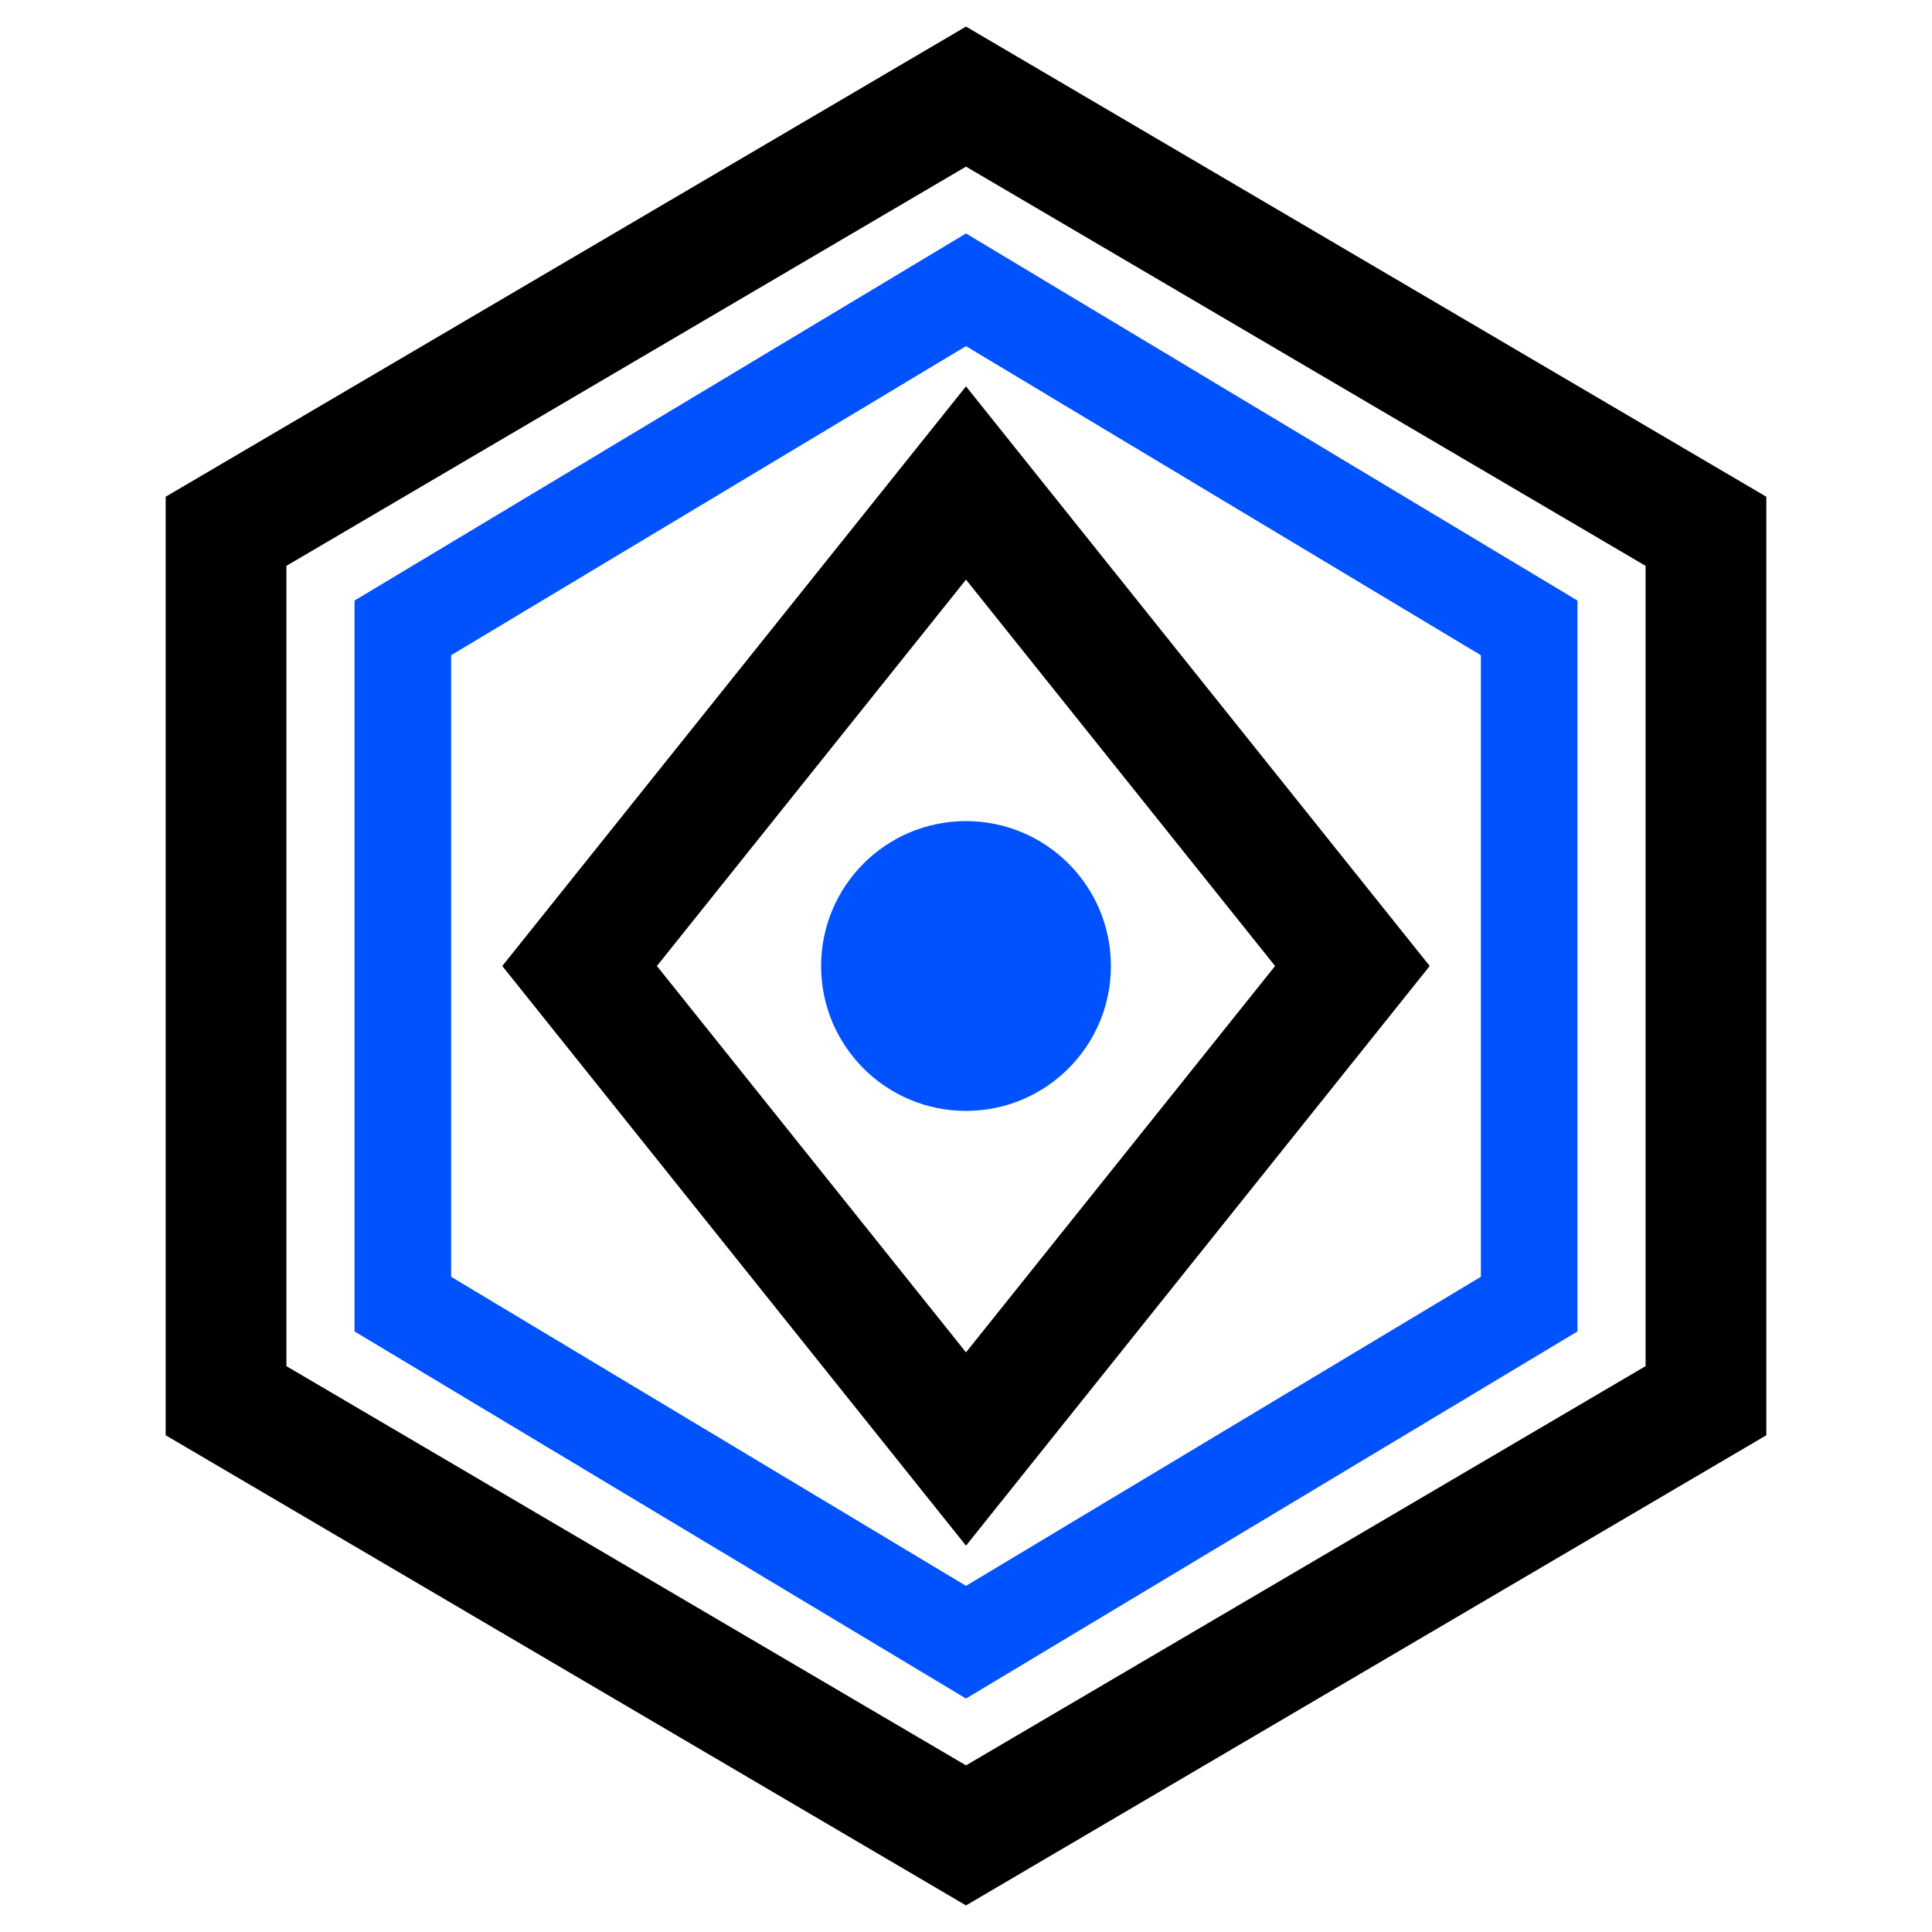
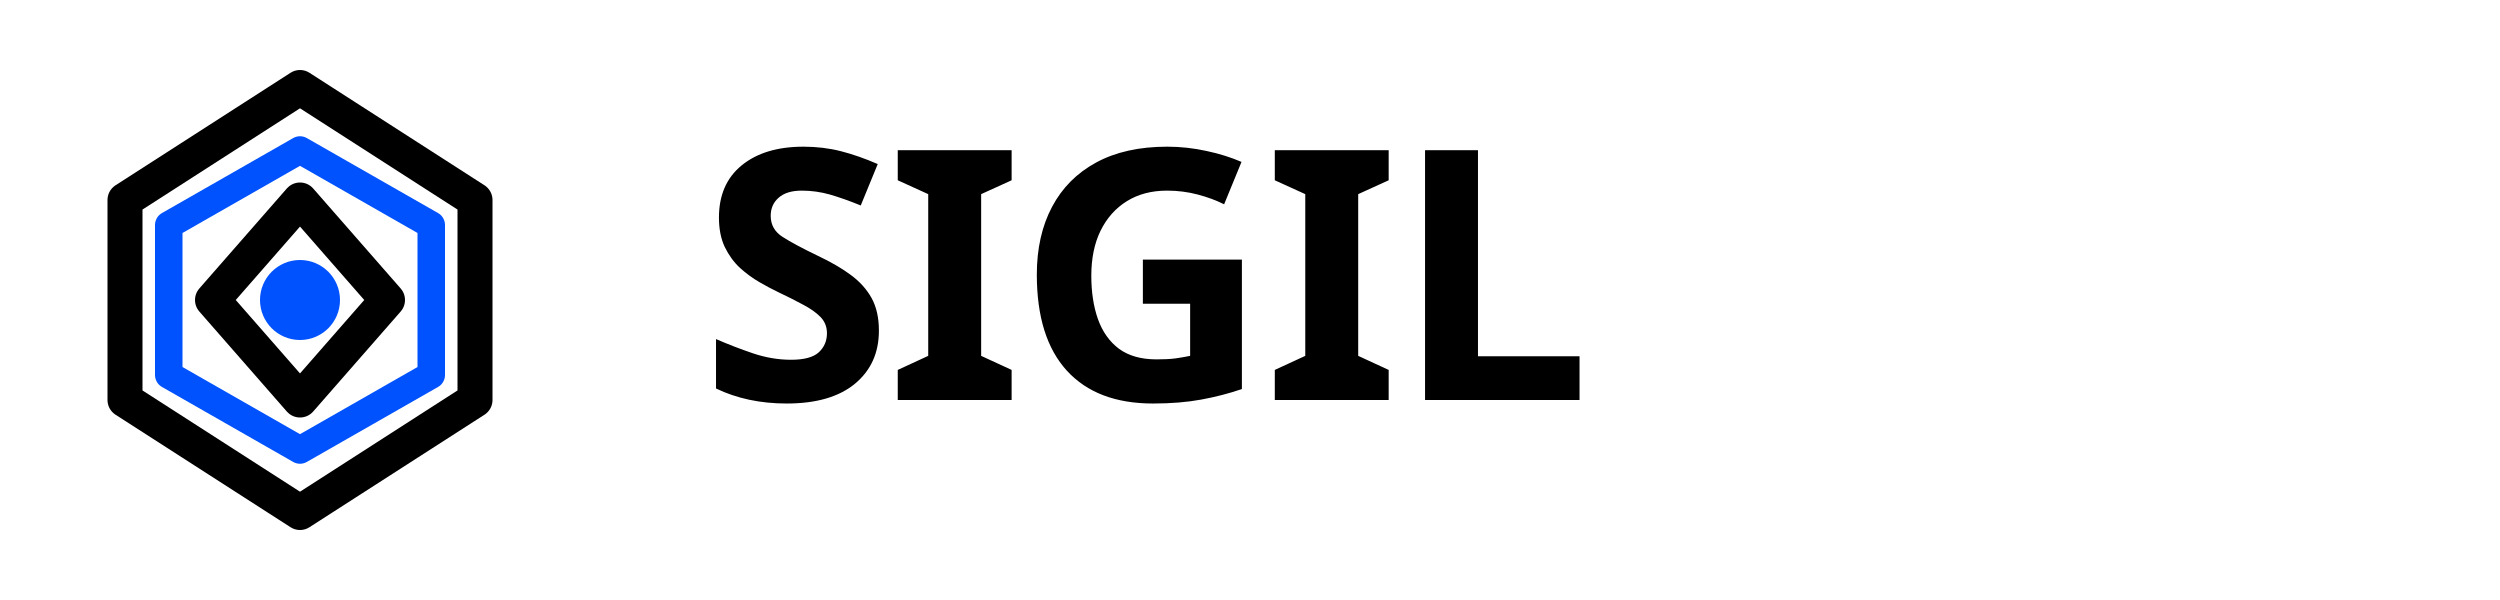
- <svg xmlns="http://www.w3.org/2000/svg" width="40" height="40" viewBox="0 0 40 40" fill="none">
-   <path d="M20 2 L35.32 11 L35.32 29 L20 38 L4.68 29 L4.68 11 Z" stroke="#000000" stroke-width="2.5" fill="none" />
-   <path d="M20 6 L31.66 13 L31.66 27 L20 34 L8.34 27 L8.34 13 Z" stroke="#0052FF" stroke-width="2" fill="none" />
-   <path d="M20 10 L28 20 L20 30 L12 20 Z" stroke="#000000" stroke-width="2.5" fill="none" />
-   <circle cx="20" cy="20" r="3" fill="#0052FF" />
+ <svg xmlns="http://www.w3.org/2000/svg" width="200" height="48" viewBox="0 0 200 48" fill="none">
+   <g transform="translate(4, 4)">
+     <path d="M20 3 L34 12 L34 28 L20 37 L6 28 L6 12 Z" stroke="#000000" stroke-width="2.8" fill="none" stroke-linejoin="round" />
+     <path d="M20 8 L30.5 14 L30.5 26 L20 32 L9.5 26 L9.5 14 Z" stroke="#0052FF" stroke-width="2.2" fill="none" stroke-linejoin="round" />
+     <path d="M20 12 L27 20 L20 28 L13 20 Z" stroke="#000000" stroke-width="2.8" fill="none" stroke-linejoin="round" />
+     <circle cx="20" cy="20" r="3.2" fill="#0052FF" />
+   </g>
+   <text x="56" y="32" font-family="'Space Grotesk', sans-serif" font-weight="900" font-size="28" letter-spacing="-0.5" fill="#000000">SIGIL</text>
</svg>
